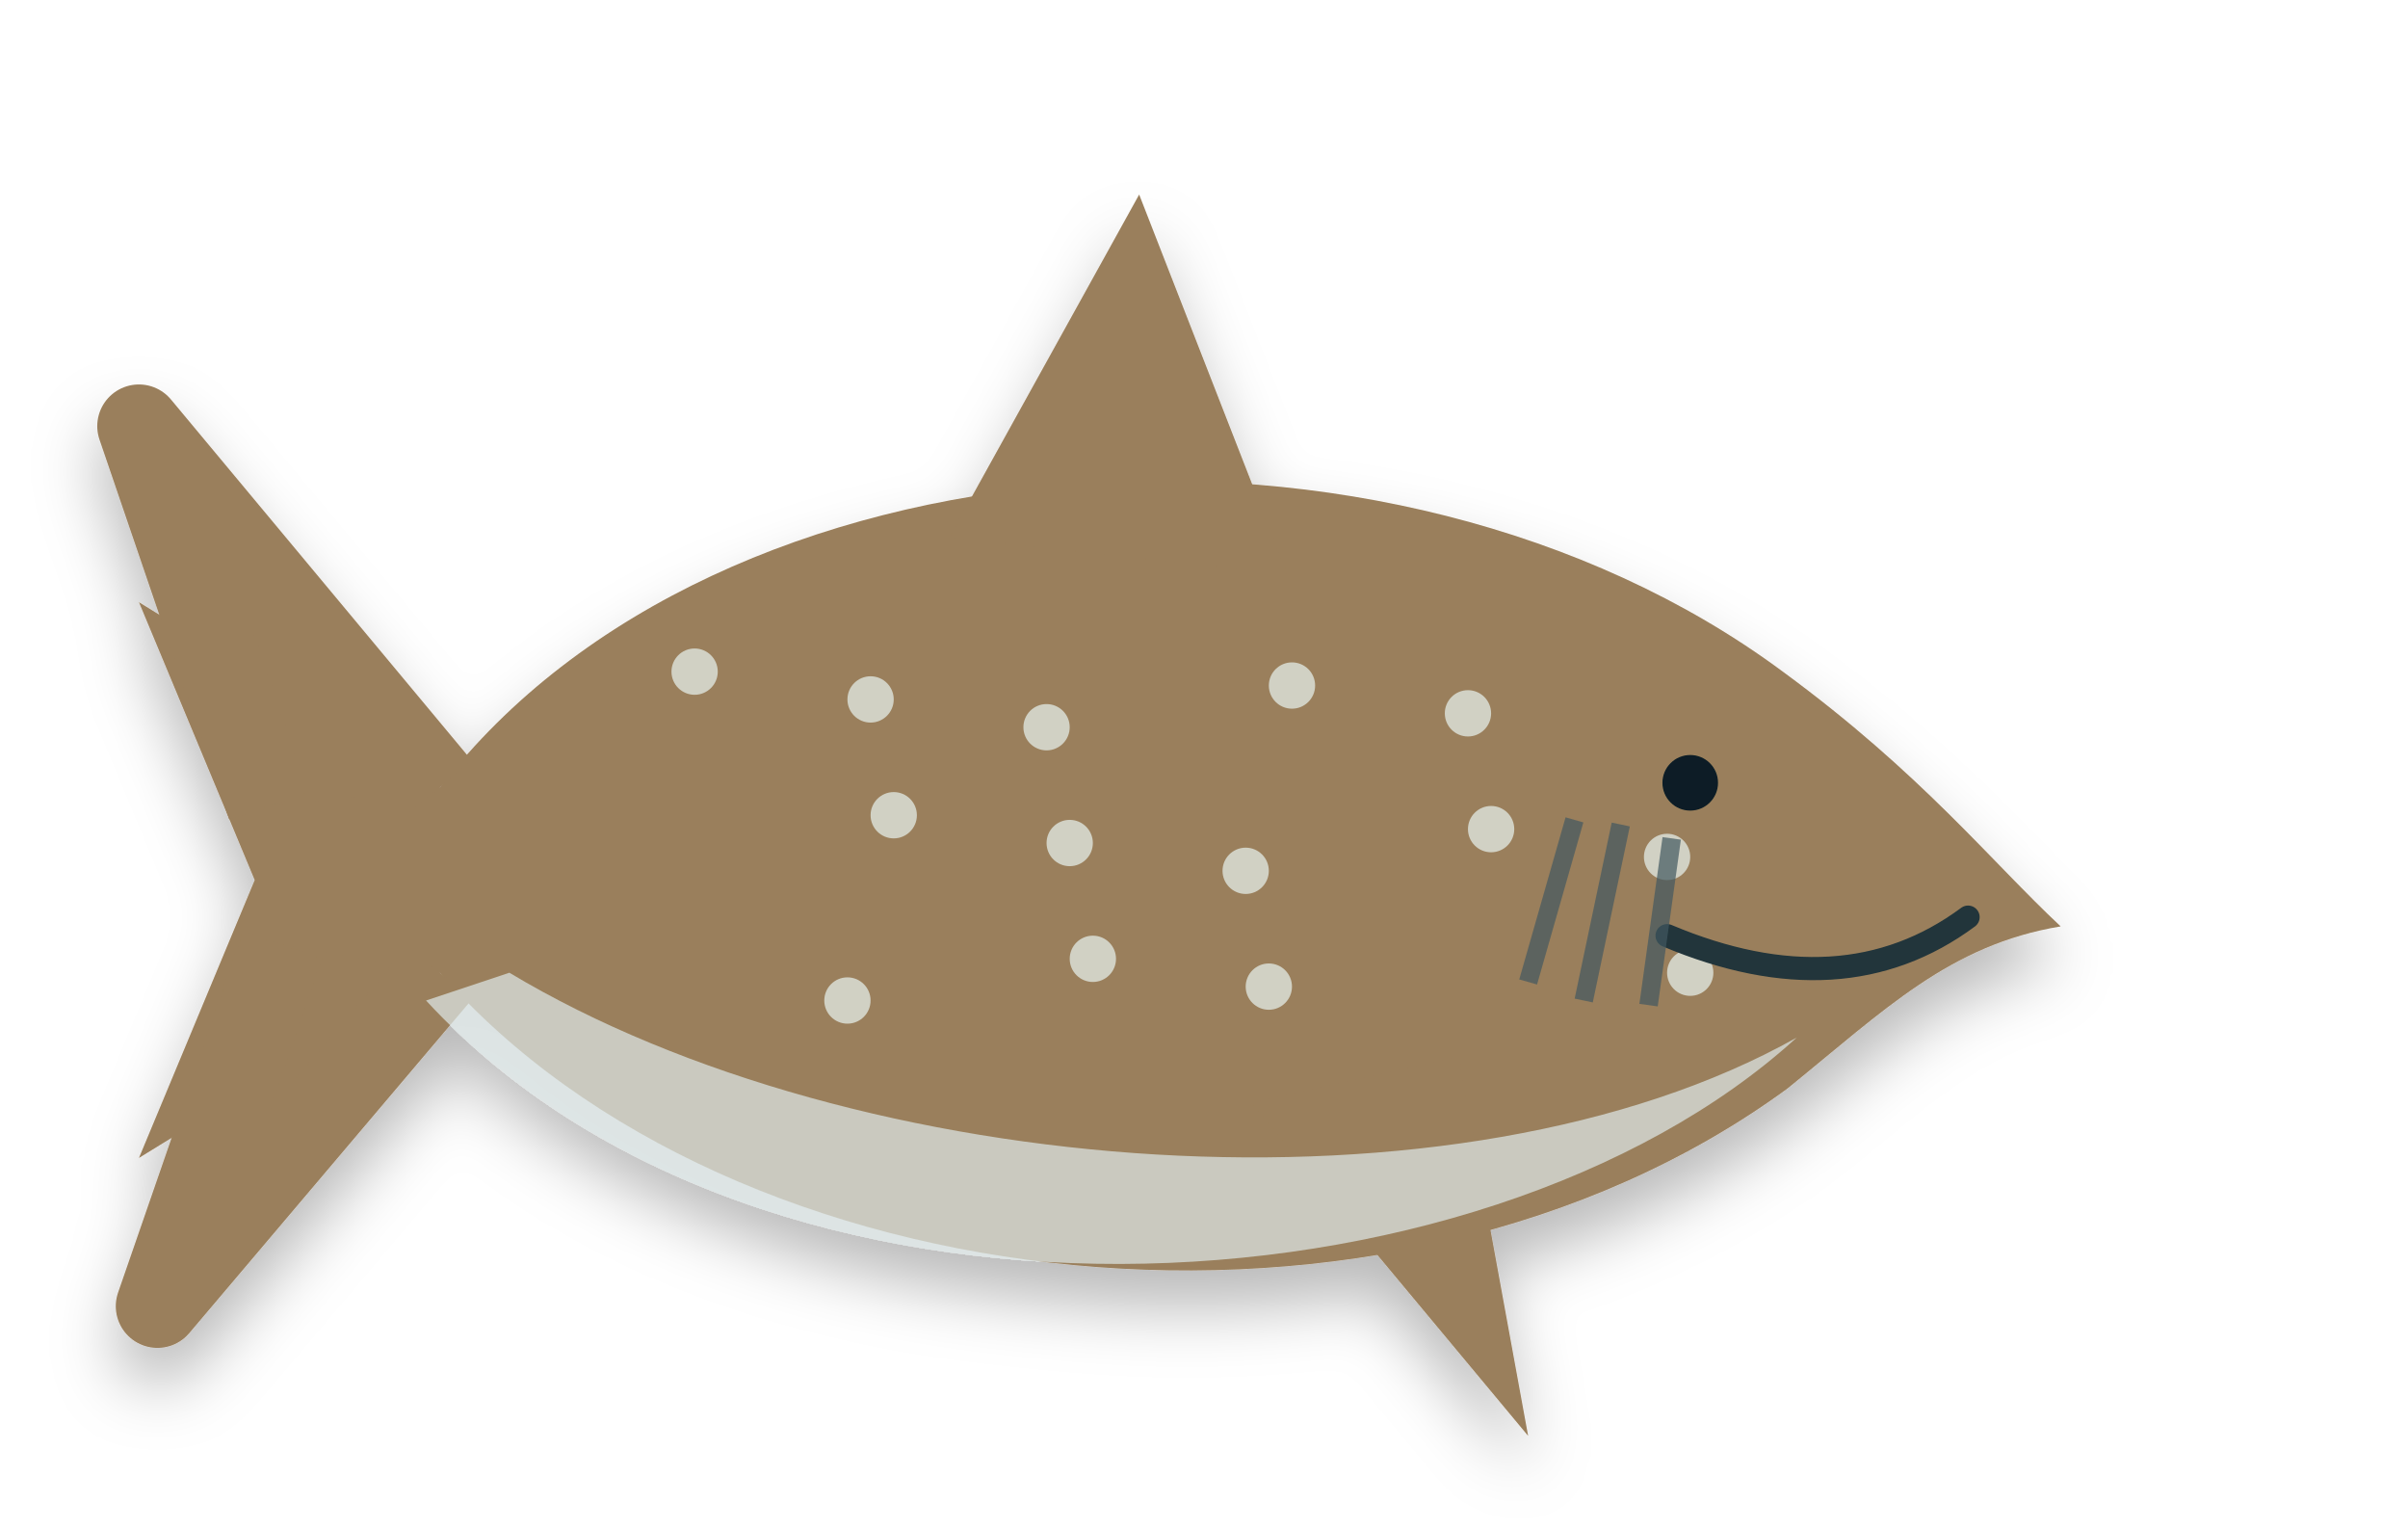
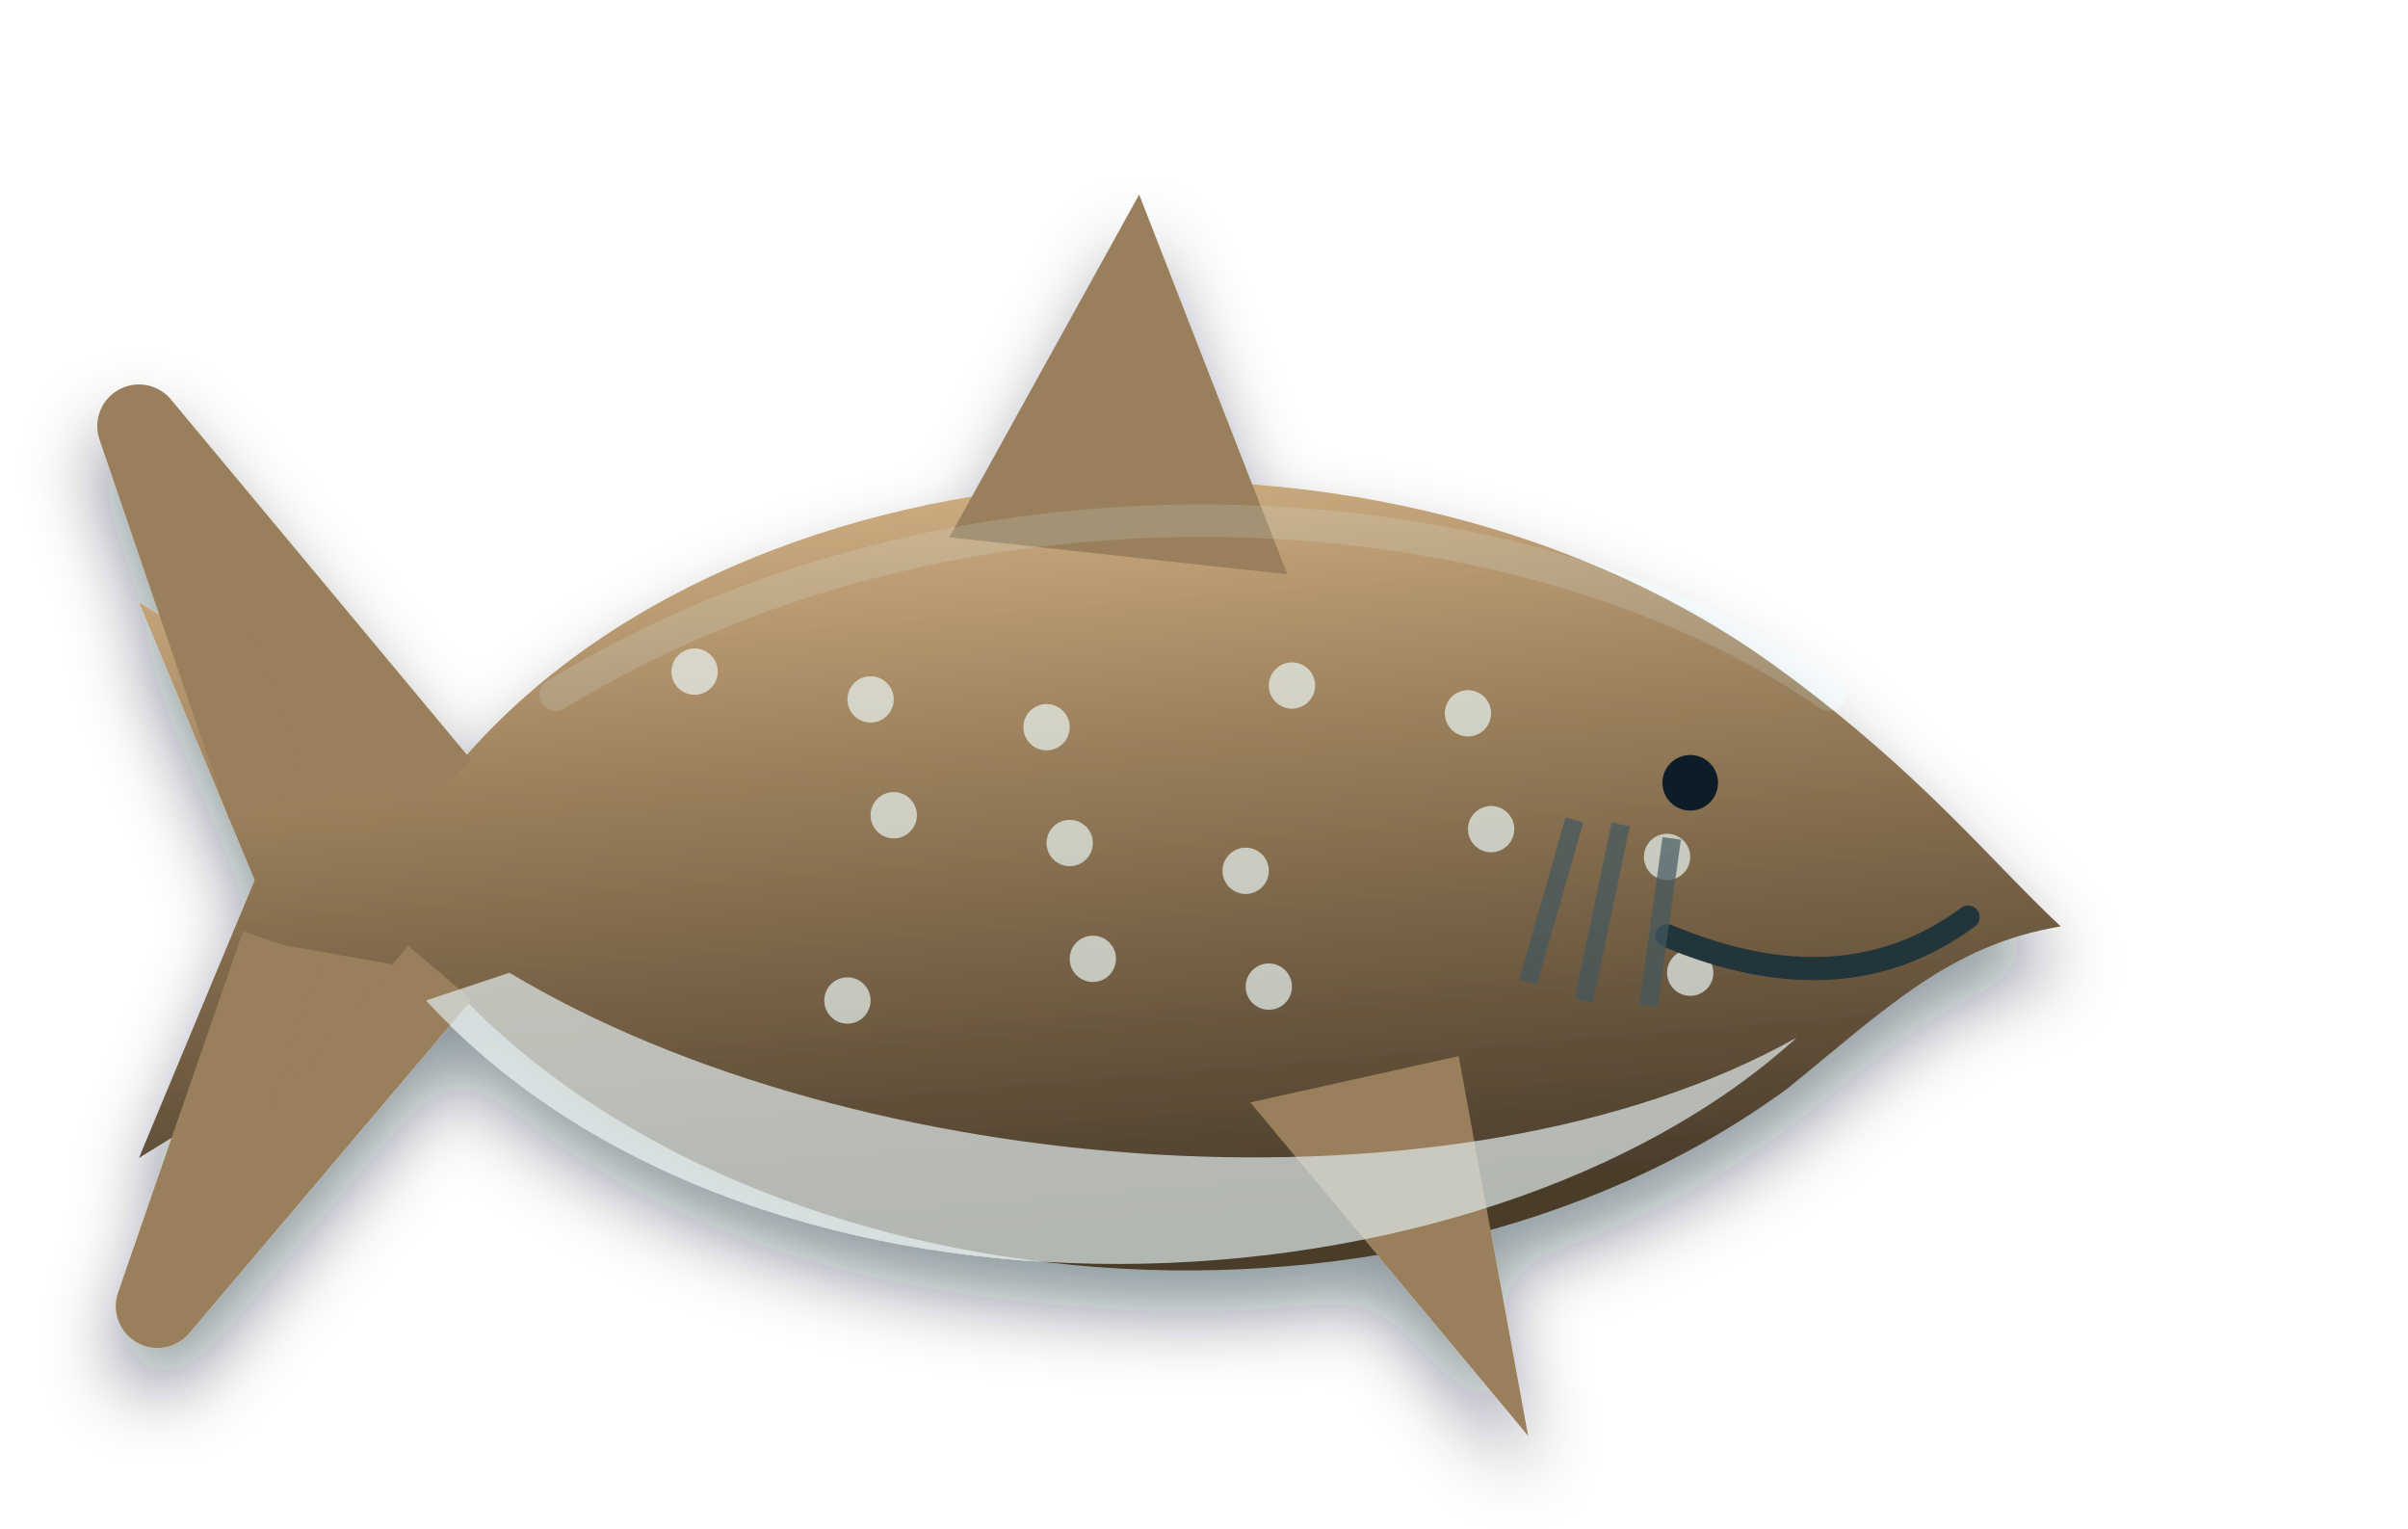
<svg xmlns="http://www.w3.org/2000/svg" viewBox="0 0 520 330">
  <defs>
+     <linearGradient id="bodyGrad" x1="0" y1="0" x2="0.2" y2="1">
+       <stop offset="0" stop-color="#dbb88a" />
+       <stop offset=".42" stop-color="#9a7f5b" />
+       <stop offset="1" stop-color="#493c2b" />
+     </linearGradient>
+     <filter id="v6shadow" x="-30%" y="-30%" width="160%" height="170%">
+       <feDropShadow dx="0" dy="9" stdDeviation="8" flood-color="#001923" flood-opacity=".45" />
+     </filter>
    <filter id="s">
      <feDropShadow dx="0" dy="8" stdDeviation="7" flood-opacity=".28" />
    </filter>
  </defs>
-   <g filter="url(#s)">
-     <path d="M95 170 C155 92 300 82 385 145 C415 167 430 186 445 200 C421 204 407 218 386 235 C300 298 158 282 95 210 L30 250 L55 190 L30 130 Z" fill="#9a7f5b" />
+   <g filter="url(#v6shadow)">
+     <path d="M95 170 C155 92 300 82 385 145 C415 167 430 186 445 200 C421 204 407 218 386 235 C300 298 158 282 95 210 L30 250 L55 190 L30 130 Z" fill="url(#bodyGrad)" />
    <path d="M95 170 L30 92 L58 174 M95 210 L34 282 L61 204" fill="#9a7f5b" stroke="#9a7f5b" stroke-width="18" stroke-linejoin="round" />
    <path d="M205 116 L246 42 L278 124" fill="#9a7f5b" />
    <path d="M270 238 L330 310 L315 228" fill="#9a7f5b" />
    <path d="M110 210 C185 255 315 265 388 224 C320 286 165 295 92 216 Z" fill="#dce6e6" opacity=".72" />
    <circle cx="150" cy="145" r="5" fill="#e8f3f1" opacity=".7" />
    <circle cx="193" cy="176" r="5" fill="#e8f3f1" opacity=".7" />
    <circle cx="236" cy="207" r="5" fill="#e8f3f1" opacity=".7" />
    <circle cx="279" cy="148" r="5" fill="#e8f3f1" opacity=".7" />
    <circle cx="322" cy="179" r="5" fill="#e8f3f1" opacity=".7" />
    <circle cx="365" cy="210" r="5" fill="#e8f3f1" opacity=".7" />
    <circle cx="188" cy="151" r="5" fill="#e8f3f1" opacity=".7" />
    <circle cx="231" cy="182" r="5" fill="#e8f3f1" opacity=".7" />
    <circle cx="274" cy="213" r="5" fill="#e8f3f1" opacity=".7" />
    <circle cx="317" cy="154" r="5" fill="#e8f3f1" opacity=".7" />
    <circle cx="360" cy="185" r="5" fill="#e8f3f1" opacity=".7" />
    <circle cx="183" cy="216" r="5" fill="#e8f3f1" opacity=".7" />
    <circle cx="226" cy="157" r="5" fill="#e8f3f1" opacity=".7" />
    <circle cx="269" cy="188" r="5" fill="#e8f3f1" opacity=".7" />
    <circle cx="365" cy="169" r="6" fill="#071d26" />
    <path d="M360 202 Q398 218 425 198" fill="none" stroke="#20343b" stroke-width="5" stroke-linecap="round" />
    <path d="M340 177 l-10 35m20-34l-8 38m19-35l-5 36" stroke="#425860" stroke-width="4" opacity=".7" />
+     <path d="M120 150 C210 95 330 105 395 150" fill="none" stroke="#d9fbff" stroke-width="7" stroke-linecap="round" opacity=".16" />
  </g>
</svg>
